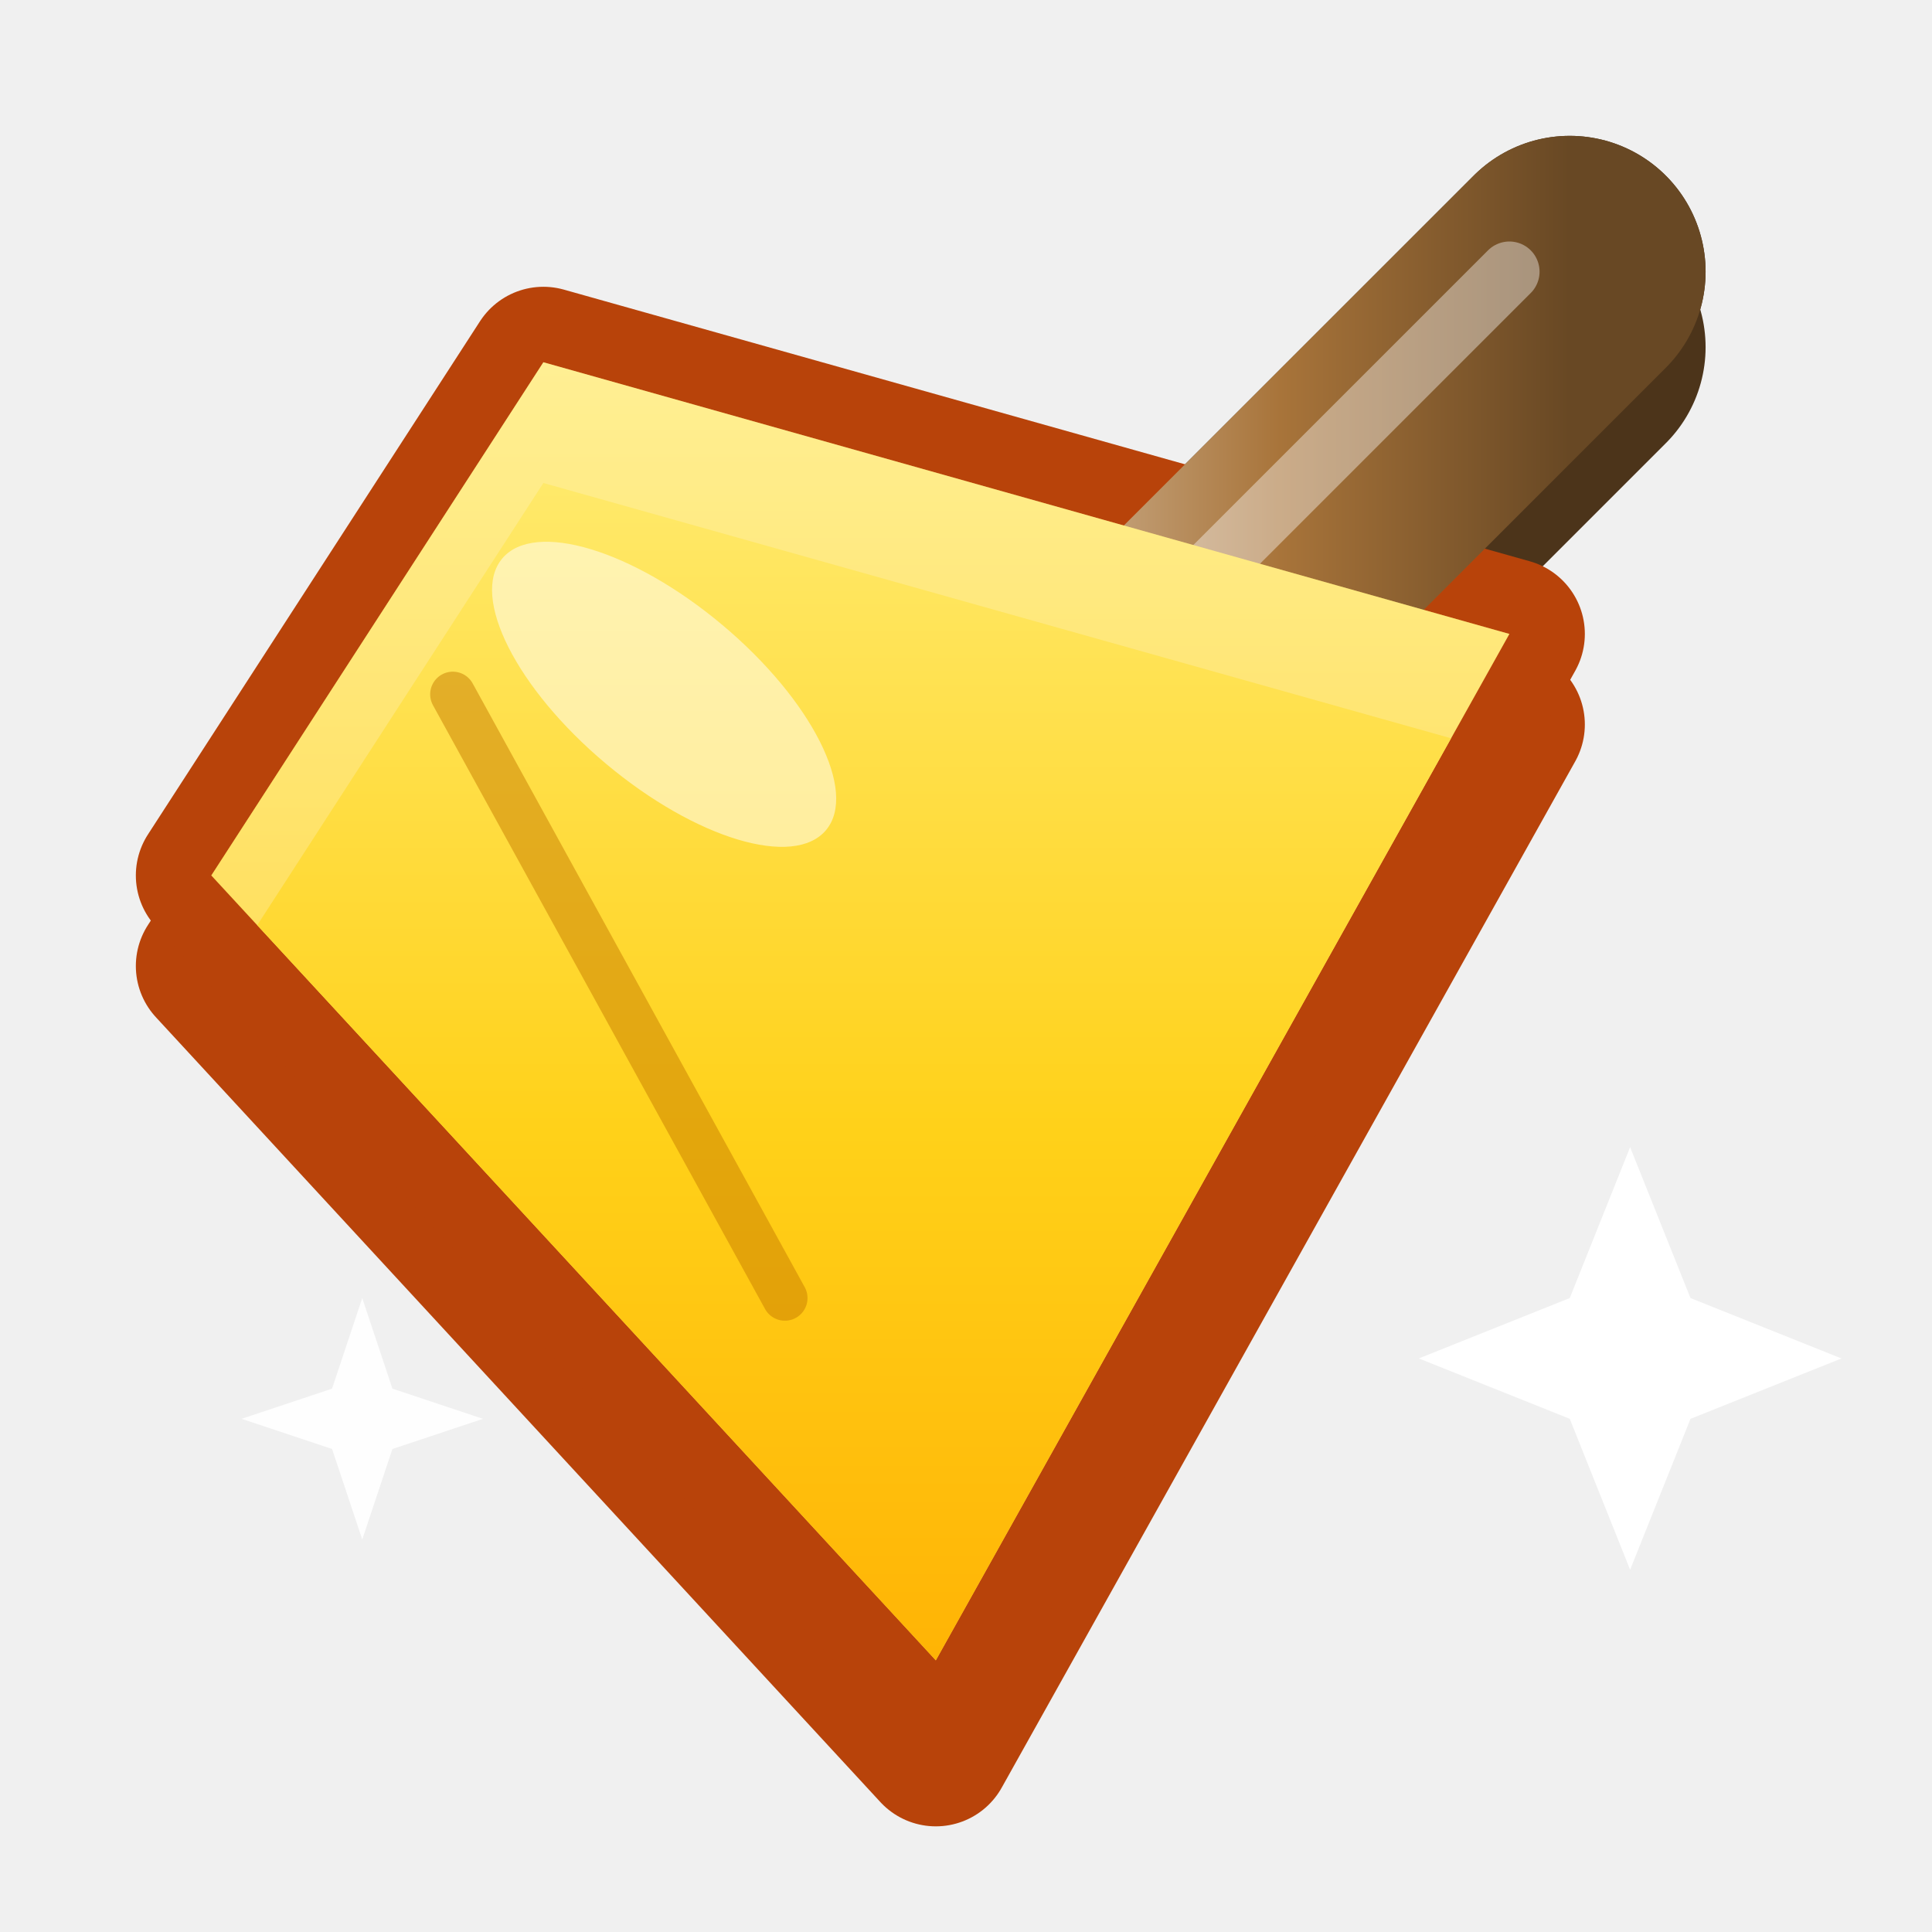
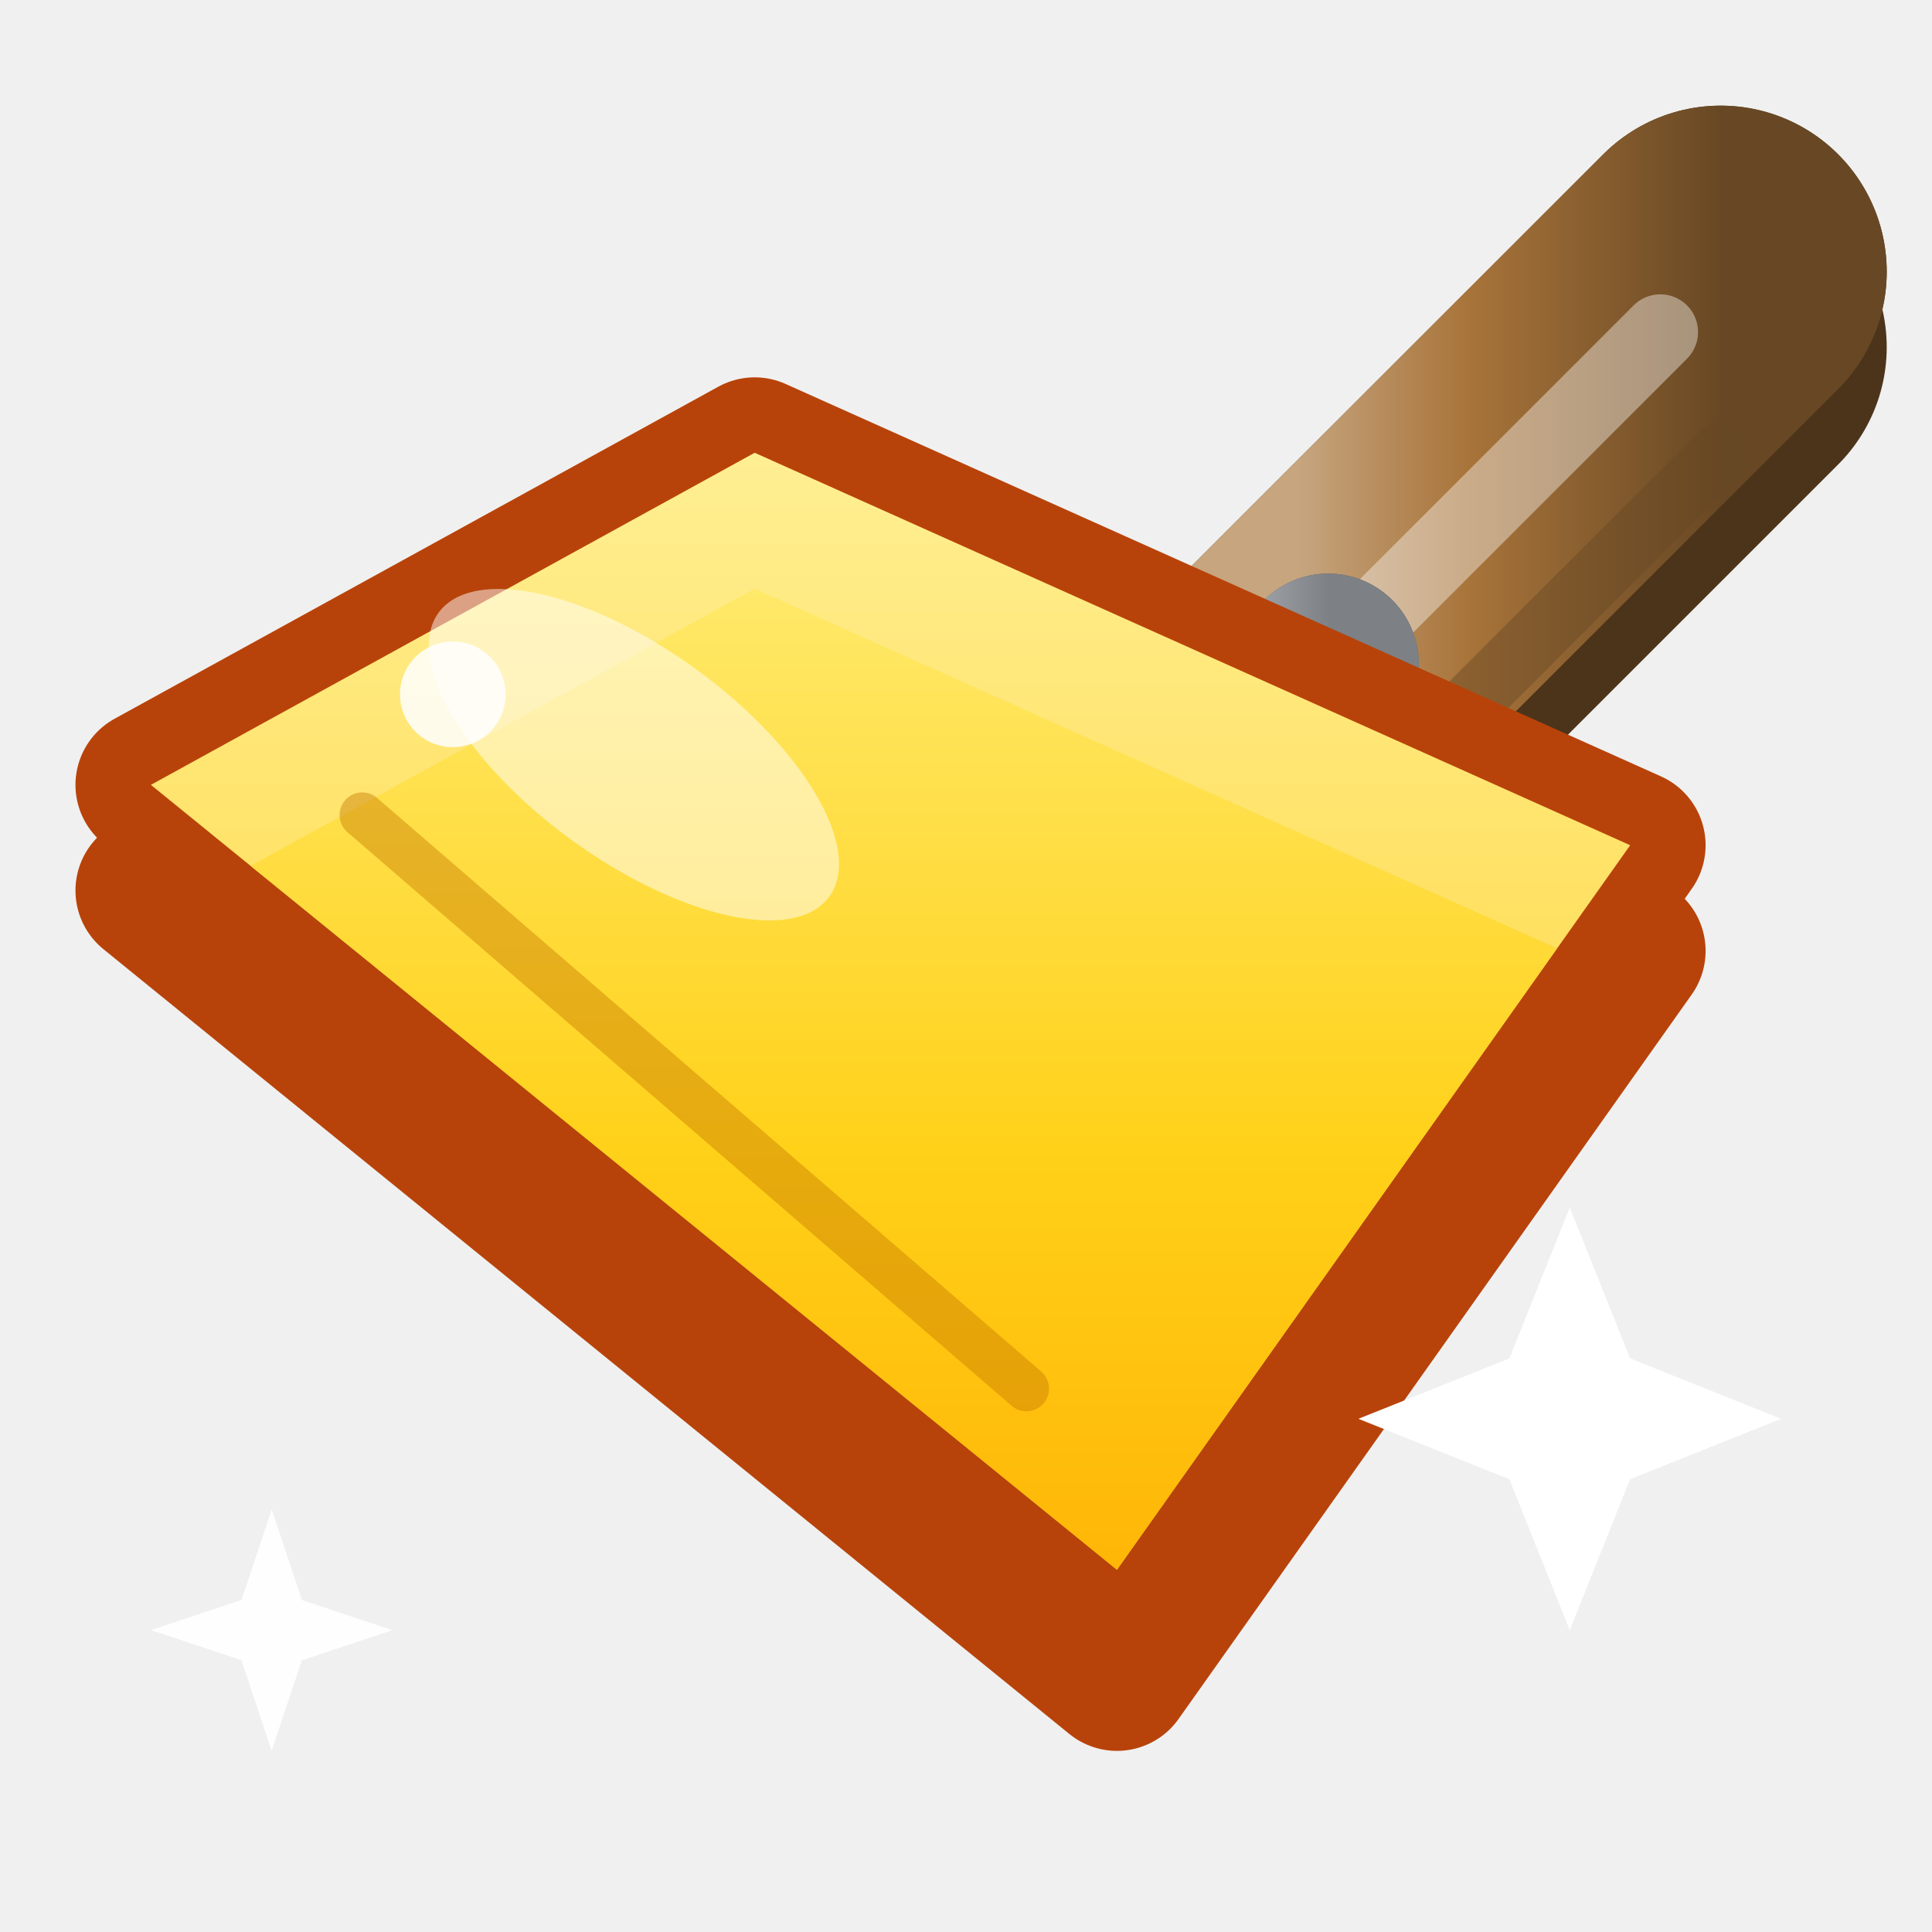
<svg xmlns="http://www.w3.org/2000/svg" viewBox="0 0 128 128" width="128" height="128">
  <defs>
-     <g id="s29">
-       <path d="M72 50L104 18" fill="none" stroke-width="18" />
+     <g id="s53">
+       <path d="M10 52L74 104L108 56L50 30Z" />
    </g>
-     <g id="s30">
-       <path d="M14 58L62 110L100 42L36 24Z" />
+     <g id="s54">
+       <path d="M70 62L88 44" fill="none" stroke-width="12" />
    </g>
-     <path id="p31" d="M14 58L62 110L100 42L36 24Z" />
-     <clipPath id="cp31">
-       <use href="#p31" />
+     <g id="s55">
+       <path d="M86 46L114 18" fill="none" stroke-width="22" />
+     </g>
+     <path id="p56" d="M10 52L74 104L108 56L50 30Z" />
+     <clipPath id="cp56">
+       <use href="#p56" />
    </clipPath>
-     <linearGradient id="gp31" x1="0" y1="0" x2="0" y2="1">
+     <linearGradient id="gp56" x1="0" y1="0" x2="0" y2="1">
      <stop offset="0" stop-color="#FFE96A" />
      <stop offset="0.5" stop-color="#FFD119" />
      <stop offset="1" stop-color="#FFAD00" />
    </linearGradient>
    <linearGradient id="gWd" x1="0" y1="0" x2="1" y2="0">
      <stop offset="0" stop-color="#C6A57F" />
      <stop offset=".4" stop-color="#A8743A" />
      <stop offset="1" stop-color="#684824" />
    </linearGradient>
+     <linearGradient id="gSt" x1="0" y1="0" x2="1" y2="0">
+       <stop offset="0" stop-color="#DCDFE4" />
+       <stop offset=".4" stop-color="#C9CED5" />
+       <stop offset="1" stop-color="#7D8084" />
+     </linearGradient>
  </defs>
-   <use href="#s29" fill="#4C341A" stroke="#4C341A" stroke-width="8" stroke-linejoin="round" stroke-linecap="round" transform="translate(0 5)" />
-   <use href="#s29" fill="#4C341A" stroke="#4C341A" stroke-width="8" stroke-linejoin="round" stroke-linecap="round" />
-   <use href="#s30" fill="#B8430A" stroke="#B8430A" stroke-width="10" stroke-linejoin="round" stroke-linecap="round" transform="translate(0 6)" />
-   <use href="#s30" fill="#B8430A" stroke="#B8430A" stroke-width="10" stroke-linejoin="round" stroke-linecap="round" />
-   <path d="M72 50L104 18" fill="none" stroke="url(#gWd)" stroke-width="18" stroke-linecap="round" />
-   <path d="M76 42L100 18" fill="none" stroke="#FFFFFF" stroke-opacity=".4" stroke-width="4" stroke-linecap="round" />
-   <path d="M62 60L74 48" fill="none" stroke="#5A5D60" stroke-width="12" stroke-linecap="round" />
-   <path d="M62 60L74 48" fill="none" stroke="#C9CED5" stroke-width="7" stroke-linecap="round" />
-   <use href="#p31" fill="url(#gp31)" />
-   <g clip-path="url(#cp31)">
-     <use href="#p31" fill="#FFFFFF" fill-opacity="0.28" />
-     <use href="#p31" fill="url(#gp31)" transform="translate(0 8)" />
+   <use href="#s55" fill="#4C341A" stroke="#4C341A" stroke-width="8" stroke-linejoin="round" stroke-linecap="round" transform="translate(0 5)" />
+   <use href="#s55" fill="#4C341A" stroke="#4C341A" stroke-width="8" stroke-linejoin="round" stroke-linecap="round" />
+   <path d="M86 46L114 18" fill="none" stroke="url(#gWd)" stroke-width="22" stroke-linecap="round" />
+   <path d="M92 40L110 22" stroke="#FFFFFF" stroke-opacity=".4" stroke-width="5" stroke-linecap="round" />
+   <path d="M96 48L114 30" stroke="#684824" stroke-opacity=".45" stroke-width="4" stroke-linecap="round" />
+   <use href="#s54" fill="#5A5D60" stroke="#5A5D60" stroke-width="6" stroke-linejoin="round" stroke-linecap="round" transform="translate(0 4)" />
+   <use href="#s54" fill="#5A5D60" stroke="#5A5D60" stroke-width="6" stroke-linejoin="round" stroke-linecap="round" />
+   <path d="M70 62L88 44" fill="none" stroke="url(#gSt)" stroke-width="12" stroke-linecap="round" />
+   <use href="#s53" fill="#B8430A" stroke="#B8430A" stroke-width="10" stroke-linejoin="round" stroke-linecap="round" transform="translate(0 7)" />
+   <use href="#s53" fill="#B8430A" stroke="#B8430A" stroke-width="10" stroke-linejoin="round" stroke-linecap="round" />
+   <use href="#p56" fill="url(#gp56)" />
+   <g clip-path="url(#cp56)">
+     <use href="#p56" fill="#FFFFFF" fill-opacity="0.28" />
+     <use href="#p56" fill="url(#gp56)" transform="translate(0 9)" />
  </g>
-   <path d="M30 46L52 86" stroke="#C97D00" stroke-opacity=".5" stroke-width="3" stroke-linecap="round" />
-   <ellipse cx="44" cy="46" rx="14" ry="6" transform="rotate(40 44 46)" fill="#FFFFFF" fill-opacity="0.5" />
-   <path d="M108 76L112 86L122 90L112 94L108 104L104 94L94 90L104 86Z" fill="#FFFFFF" />
-   <path d="M24 86L26 92L32 94L26 96L24 102L22 96L16 94L22 92Z" fill="#FFFFFF" fill-opacity=".9" />
+   <path d="M24 54L68 92" stroke="#C97D00" stroke-opacity=".45" stroke-width="3" stroke-linecap="round" />
+   <ellipse cx="42" cy="50" rx="16" ry="7" transform="rotate(36 42 50)" fill="#FFFFFF" fill-opacity="0.5" />
+   <circle cx="30" cy="46" r="3.5" fill="#FFFFFF" fill-opacity="0.85" />
+   <path d="M104 80L108 90L118 94L108 98L104 108L100 98L90 94L100 90Z" fill="#FFFFFF" />
+   <path d="M18 100L20 106L26 108L20 110L18 116L16 110L10 108L16 106Z" fill="#FFFFFF" fill-opacity=".9" />
</svg>
